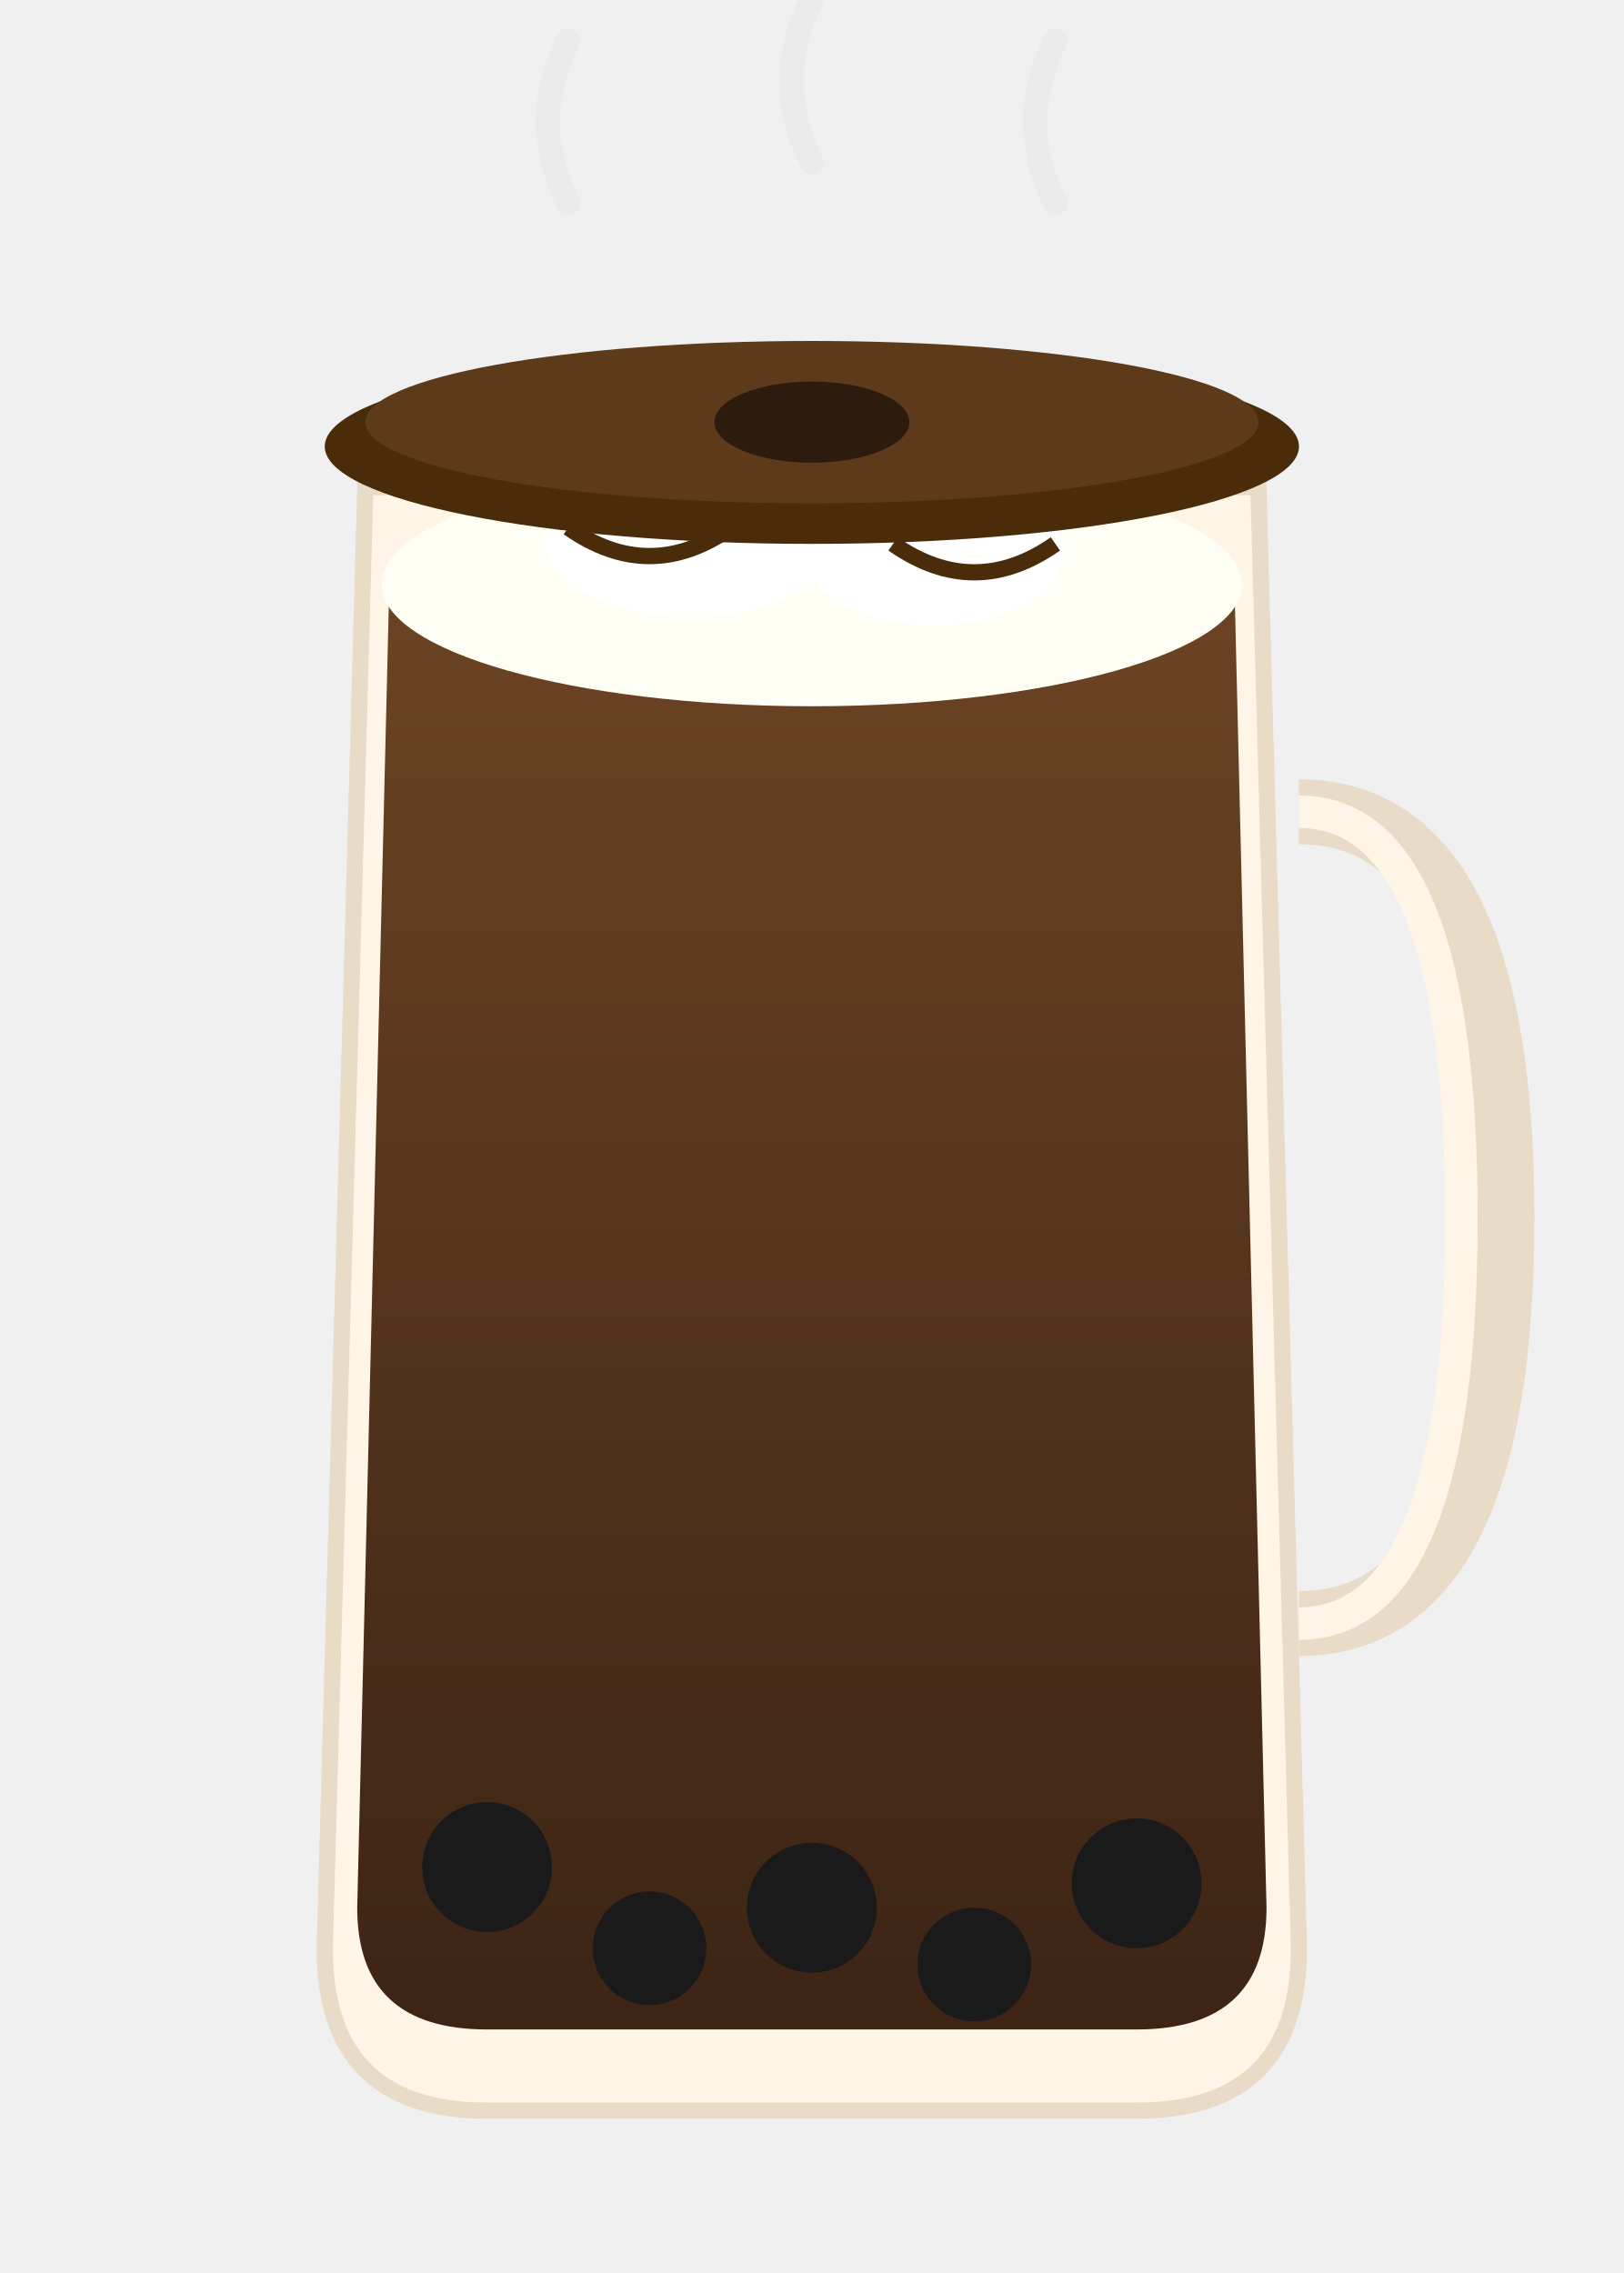
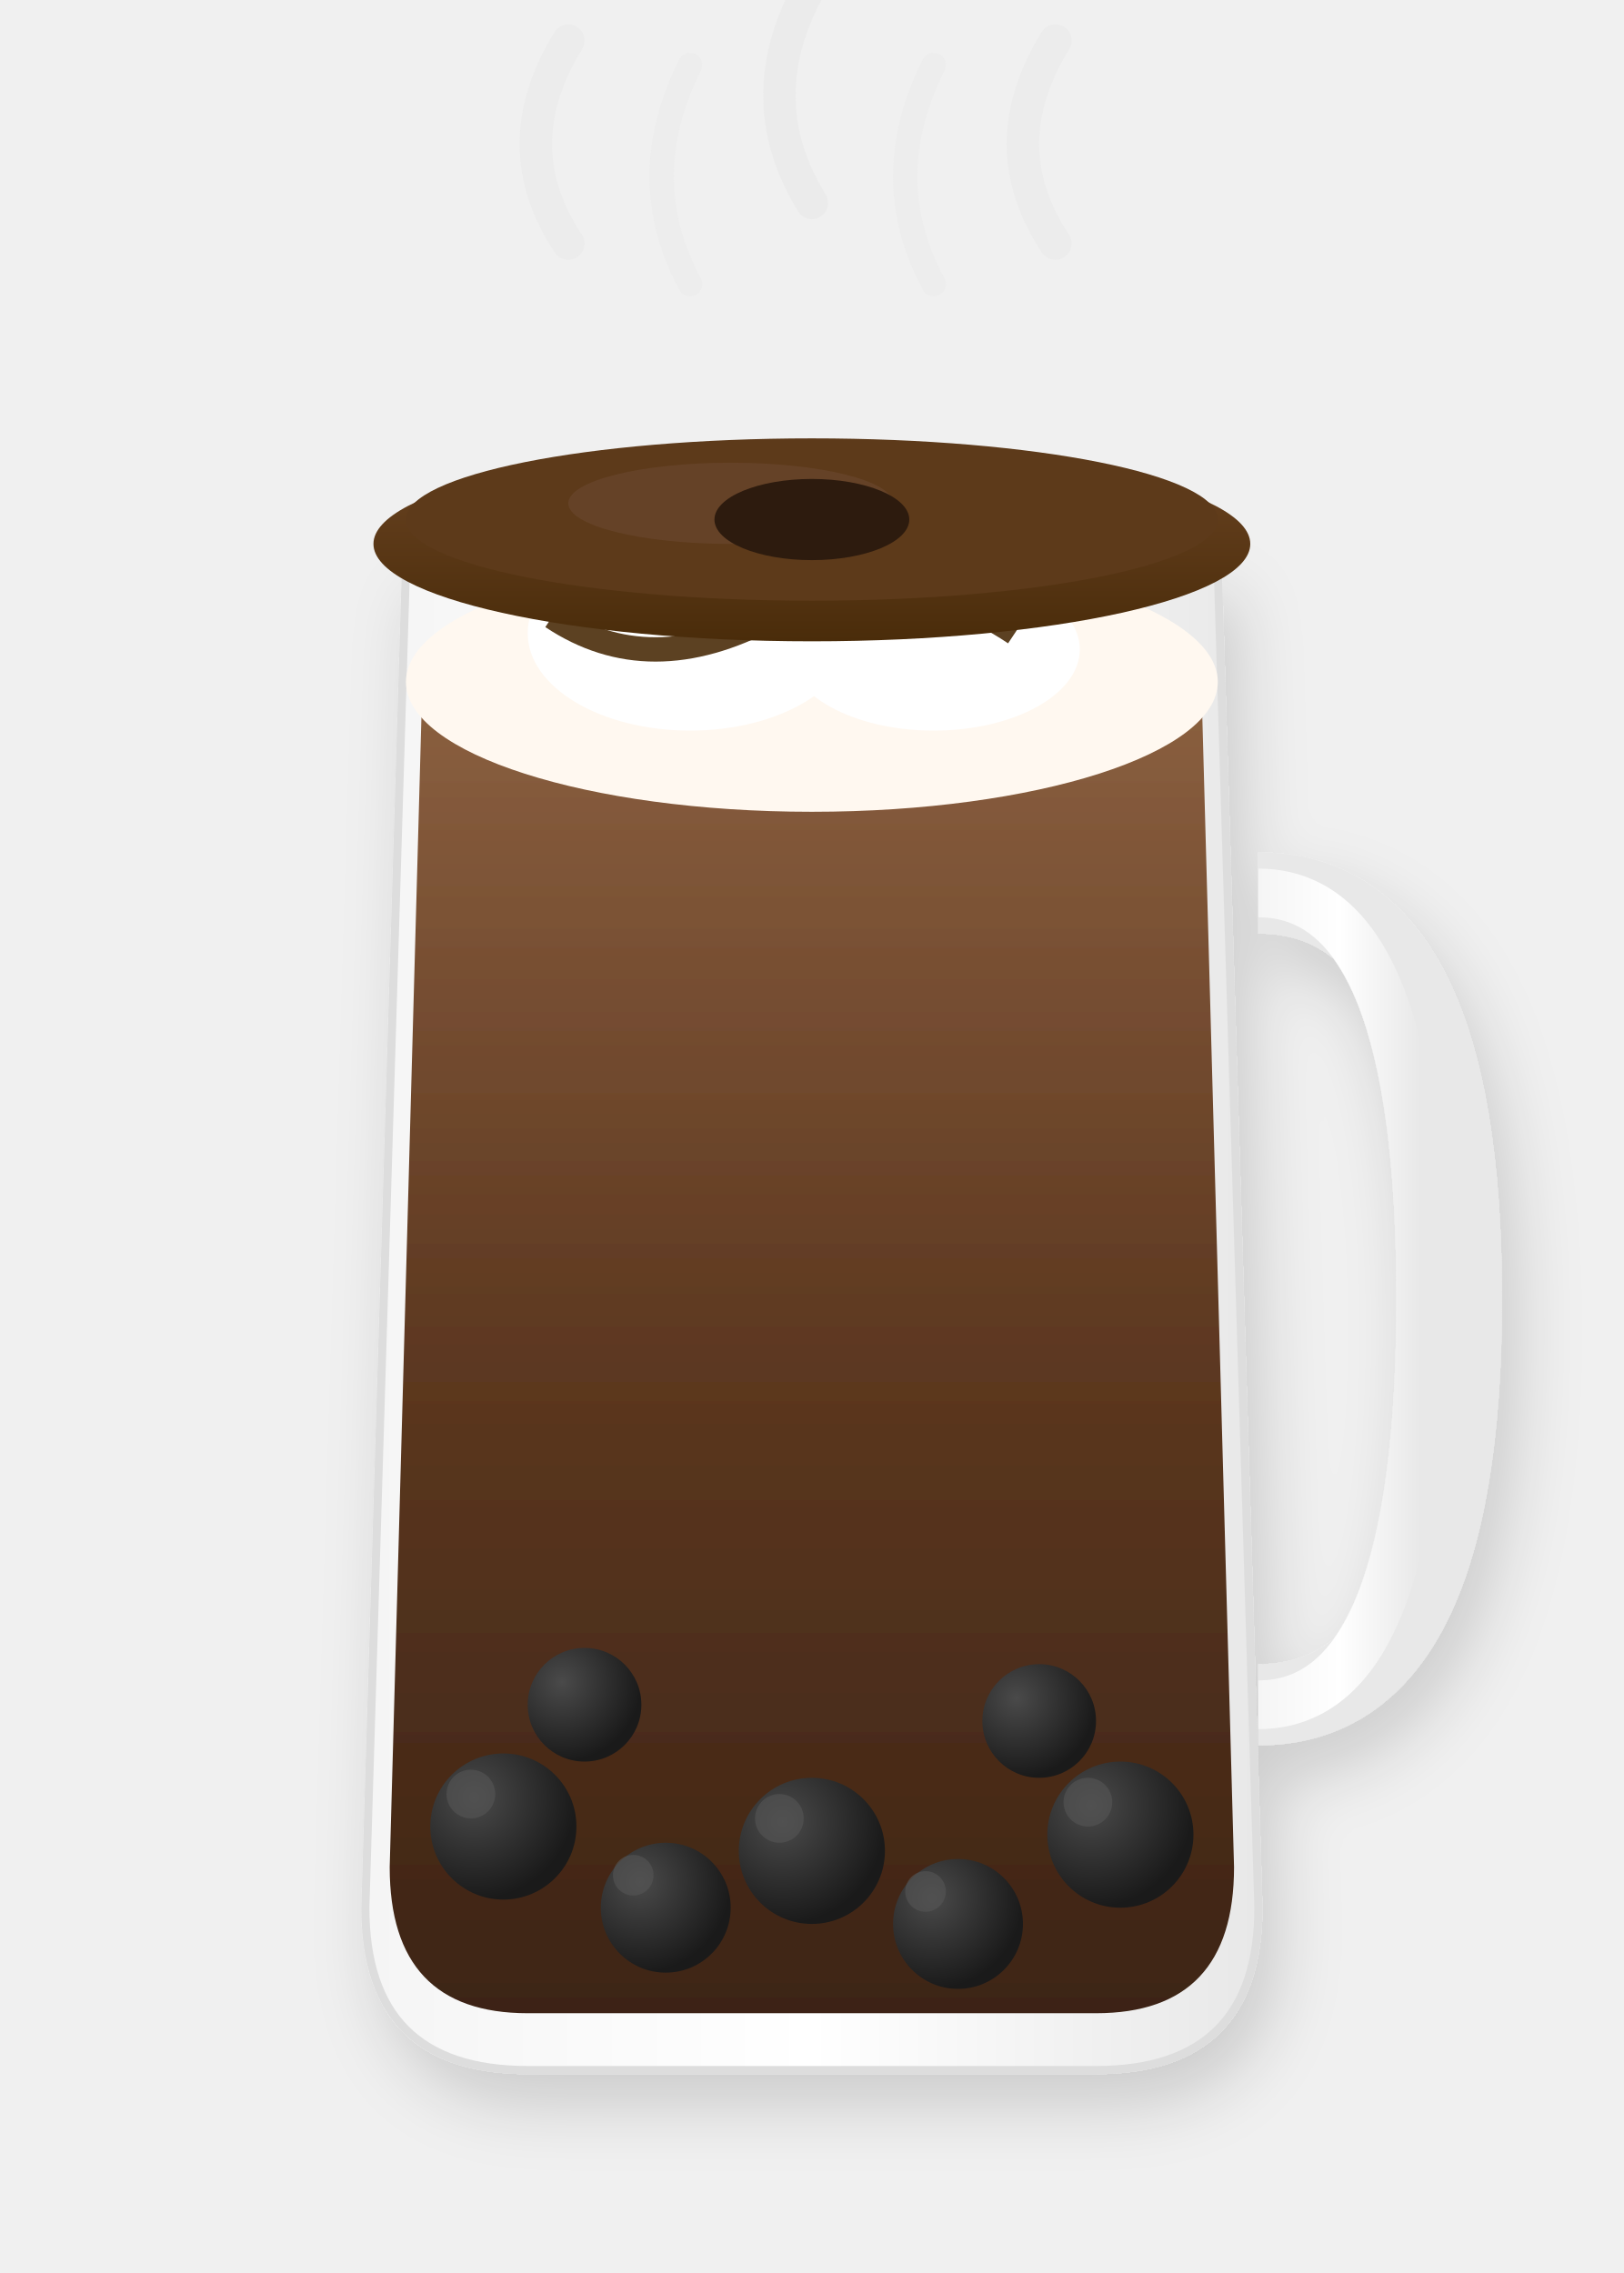
<svg xmlns="http://www.w3.org/2000/svg" viewBox="0 0 200 280">
  <defs>
-     <linearGradient id="hotMocha" x1="0%" y1="0%" x2="0%" y2="100%">
-       <stop offset="0%" style="stop-color:#6B4423" />
+     <linearGradient id="cupBodyHotMocha" x1="0%" y1="0%" x2="100%" y2="0%">
+       <stop offset="0%" style="stop-color:#f5f5f5" />
+       <stop offset="50%" style="stop-color:#ffffff" />
+       <stop offset="100%" style="stop-color:#e8e8e8" />
+     </linearGradient>
+     <linearGradient id="hotMochaDrink" x1="0%" y1="0%" x2="0%" y2="100%">
+       <stop offset="0%" style="stop-color:#8B6040" />
+       <stop offset="50%" style="stop-color:#5D3820" />
      <stop offset="100%" style="stop-color:#3D2415" />
    </linearGradient>
+     <linearGradient id="hotMochaLid" x1="0%" y1="0%" x2="0%" y2="100%">
+       <stop offset="0%" style="stop-color:#6B4423" />
+       <stop offset="100%" style="stop-color:#4A2C0A" />
+     </linearGradient>
+     <radialGradient id="bobaGlowHotMocha" cx="30%" cy="30%" r="70%">
+       <stop offset="0%" style="stop-color:#4a4a4a" />
+       <stop offset="100%" style="stop-color:#1a1a1a" />
+     </radialGradient>
+     <filter id="shadowHotMocha" x="-20%" y="-20%" width="140%" height="140%">
+       <feDropShadow dx="2" dy="4" stdDeviation="4" flood-opacity="0.15" />
+     </filter>
  </defs>
-   <path d="M70 25 Q65 15 70 5" stroke="#E8E8E8" stroke-width="3" fill="none" stroke-linecap="round" opacity="0.6" />
-   <path d="M100 20 Q95 10 100 0" stroke="#E8E8E8" stroke-width="3" fill="none" stroke-linecap="round" opacity="0.6" />
-   <path d="M130 25 Q125 15 130 5" stroke="#E8E8E8" stroke-width="3" fill="none" stroke-linecap="round" opacity="0.6" />
-   <path d="M45 60 L40 240 Q40 260 60 260 L140 260 Q160 260 160 240 L155 60 Z" fill="#FFF5E6" stroke="#E8DCC8" stroke-width="2" />
-   <path d="M48 70 L44 235 Q44 250 60 250 L140 250 Q156 250 156 235 L152 70 Z" fill="url(#hotMocha)" />
-   <ellipse cx="100" cy="72" rx="53" ry="15" fill="#FFFEF5" />
-   <ellipse cx="85" cy="66" rx="18" ry="10" fill="#FFFFFF" />
-   <ellipse cx="115" cy="68" rx="16" ry="9" fill="#FFFFFF" />
-   <ellipse cx="100" cy="62" rx="14" ry="8" fill="#FFFFFF" />
-   <path d="M70 65 Q80 72 90 65" stroke="#4A2C0A" stroke-width="2" fill="none" />
-   <path d="M95 60 Q100 68 105 60" stroke="#4A2C0A" stroke-width="2" fill="none" />
-   <path d="M110 67 Q120 74 130 67" stroke="#4A2C0A" stroke-width="2" fill="none" />
-   <path d="M160 100 Q185 100 185 150 Q185 200 160 200" stroke="#E8DCC8" stroke-width="8" fill="none" />
-   <path d="M160 100 Q180 100 180 150 Q180 200 160 200" stroke="#FFF5E6" stroke-width="4" fill="none" />
-   <circle cx="60" cy="230" r="8" fill="#1A1A1A" />
-   <circle cx="80" cy="240" r="7" fill="#1A1A1A" />
-   <circle cx="100" cy="235" r="8" fill="#1A1A1A" />
-   <circle cx="120" cy="242" r="7" fill="#1A1A1A" />
-   <circle cx="140" cy="232" r="8" fill="#1A1A1A" />
-   <ellipse cx="100" cy="55" rx="60" ry="12" fill="#4A2C0A" />
-   <ellipse cx="100" cy="52" rx="55" ry="10" fill="#5D3A1A" />
-   <ellipse cx="100" cy="52" rx="12" ry="5" fill="#2D1B0E" />
+   <path d="M70 30 Q62 18 70 5" stroke="#E8E8E8" stroke-width="4" fill="none" stroke-linecap="round" opacity="0.5" />
+   <path d="M100 25 Q92 12 100 -2" stroke="#E8E8E8" stroke-width="4" fill="none" stroke-linecap="round" opacity="0.55" />
+   <path d="M130 30 Q122 18 130 5" stroke="#E8E8E8" stroke-width="4" fill="none" stroke-linecap="round" opacity="0.5" />
+   <path d="M85 35 Q78 22 85 8" stroke="#E8E8E8" stroke-width="3" fill="none" stroke-linecap="round" opacity="0.4" />
+   <path d="M115 35 Q108 22 115 8" stroke="#E8E8E8" stroke-width="3" fill="none" stroke-linecap="round" opacity="0.4" />
+   <g filter="url(#shadowHotMocha)">
+     <path d="M50 70 L45 235 Q45 255 65 255 L135 255 Q155 255 155 235 L150 70 Z" fill="url(#cupBodyHotMocha)" stroke="#ddd" stroke-width="1" />
+     <path d="M52 85 L48 230 Q48 248 65 248 L135 248 Q152 248 152 230 L148 85 Z" fill="url(#hotMochaDrink)" />
+     <path d="M155 110 Q180 110 180 160 Q180 210 155 210" stroke="#e8e8e8" stroke-width="10" fill="none" />
+     <path d="M155 110 Q175 110 175 160 Q175 210 155 210" stroke="url(#cupBodyHotMocha)" stroke-width="6" fill="none" />
+   </g>
+   <ellipse cx="100" cy="84" rx="50" ry="16" fill="#FFF8F0" />
+   <ellipse cx="85" cy="78" rx="20" ry="12" fill="#FFFFFF" />
+   <ellipse cx="115" cy="80" rx="18" ry="10" fill="#FFFFFF" />
+   <ellipse cx="100" cy="74" rx="15" ry="9" fill="#FFFFFF" />
+   <path d="M68 76 Q80 84 95 76 Q110 68 125 78" stroke="#4A2C0A" stroke-width="3" fill="none" opacity="0.9" />
+   <path d="M82 70 Q90 78 100 70 Q110 62 118 72" stroke="#4A2C0A" stroke-width="2.5" fill="none" opacity="0.85" />
+   <path d="M90 65 Q100 72 110 65" stroke="#4A2C0A" stroke-width="2" fill="none" opacity="0.8" />
+   <g>
+     <circle cx="62" cy="225" r="9" fill="url(#bobaGlowHotMocha)" />
+     <circle cx="58" cy="221" r="3" fill="#555" opacity="0.6" />
+     <circle cx="82" cy="235" r="8" fill="url(#bobaGlowHotMocha)" />
+     <circle cx="78" cy="231" r="2.5" fill="#555" opacity="0.6" />
+     <circle cx="100" cy="228" r="9" fill="url(#bobaGlowHotMocha)" />
+     <circle cx="96" cy="224" r="3" fill="#555" opacity="0.6" />
+     <circle cx="118" cy="237" r="8" fill="url(#bobaGlowHotMocha)" />
+     <circle cx="114" cy="233" r="2.5" fill="#555" opacity="0.6" />
+     <circle cx="138" cy="226" r="9" fill="url(#bobaGlowHotMocha)" />
+     <circle cx="134" cy="222" r="3" fill="#555" opacity="0.6" />
+     <circle cx="72" cy="210" r="7" fill="url(#bobaGlowHotMocha)" />
+     <circle cx="128" cy="212" r="7" fill="url(#bobaGlowHotMocha)" />
+   </g>
+   <ellipse cx="100" cy="67" rx="54" ry="12" fill="url(#hotMochaLid)" />
+   <ellipse cx="100" cy="64" rx="50" ry="10" fill="#5D3A1A" />
+   <ellipse cx="90" cy="62" rx="20" ry="5" fill="#6B4830" opacity="0.6" />
+   <ellipse cx="100" cy="64" rx="12" ry="5" fill="#2D1B0E" />
</svg>
